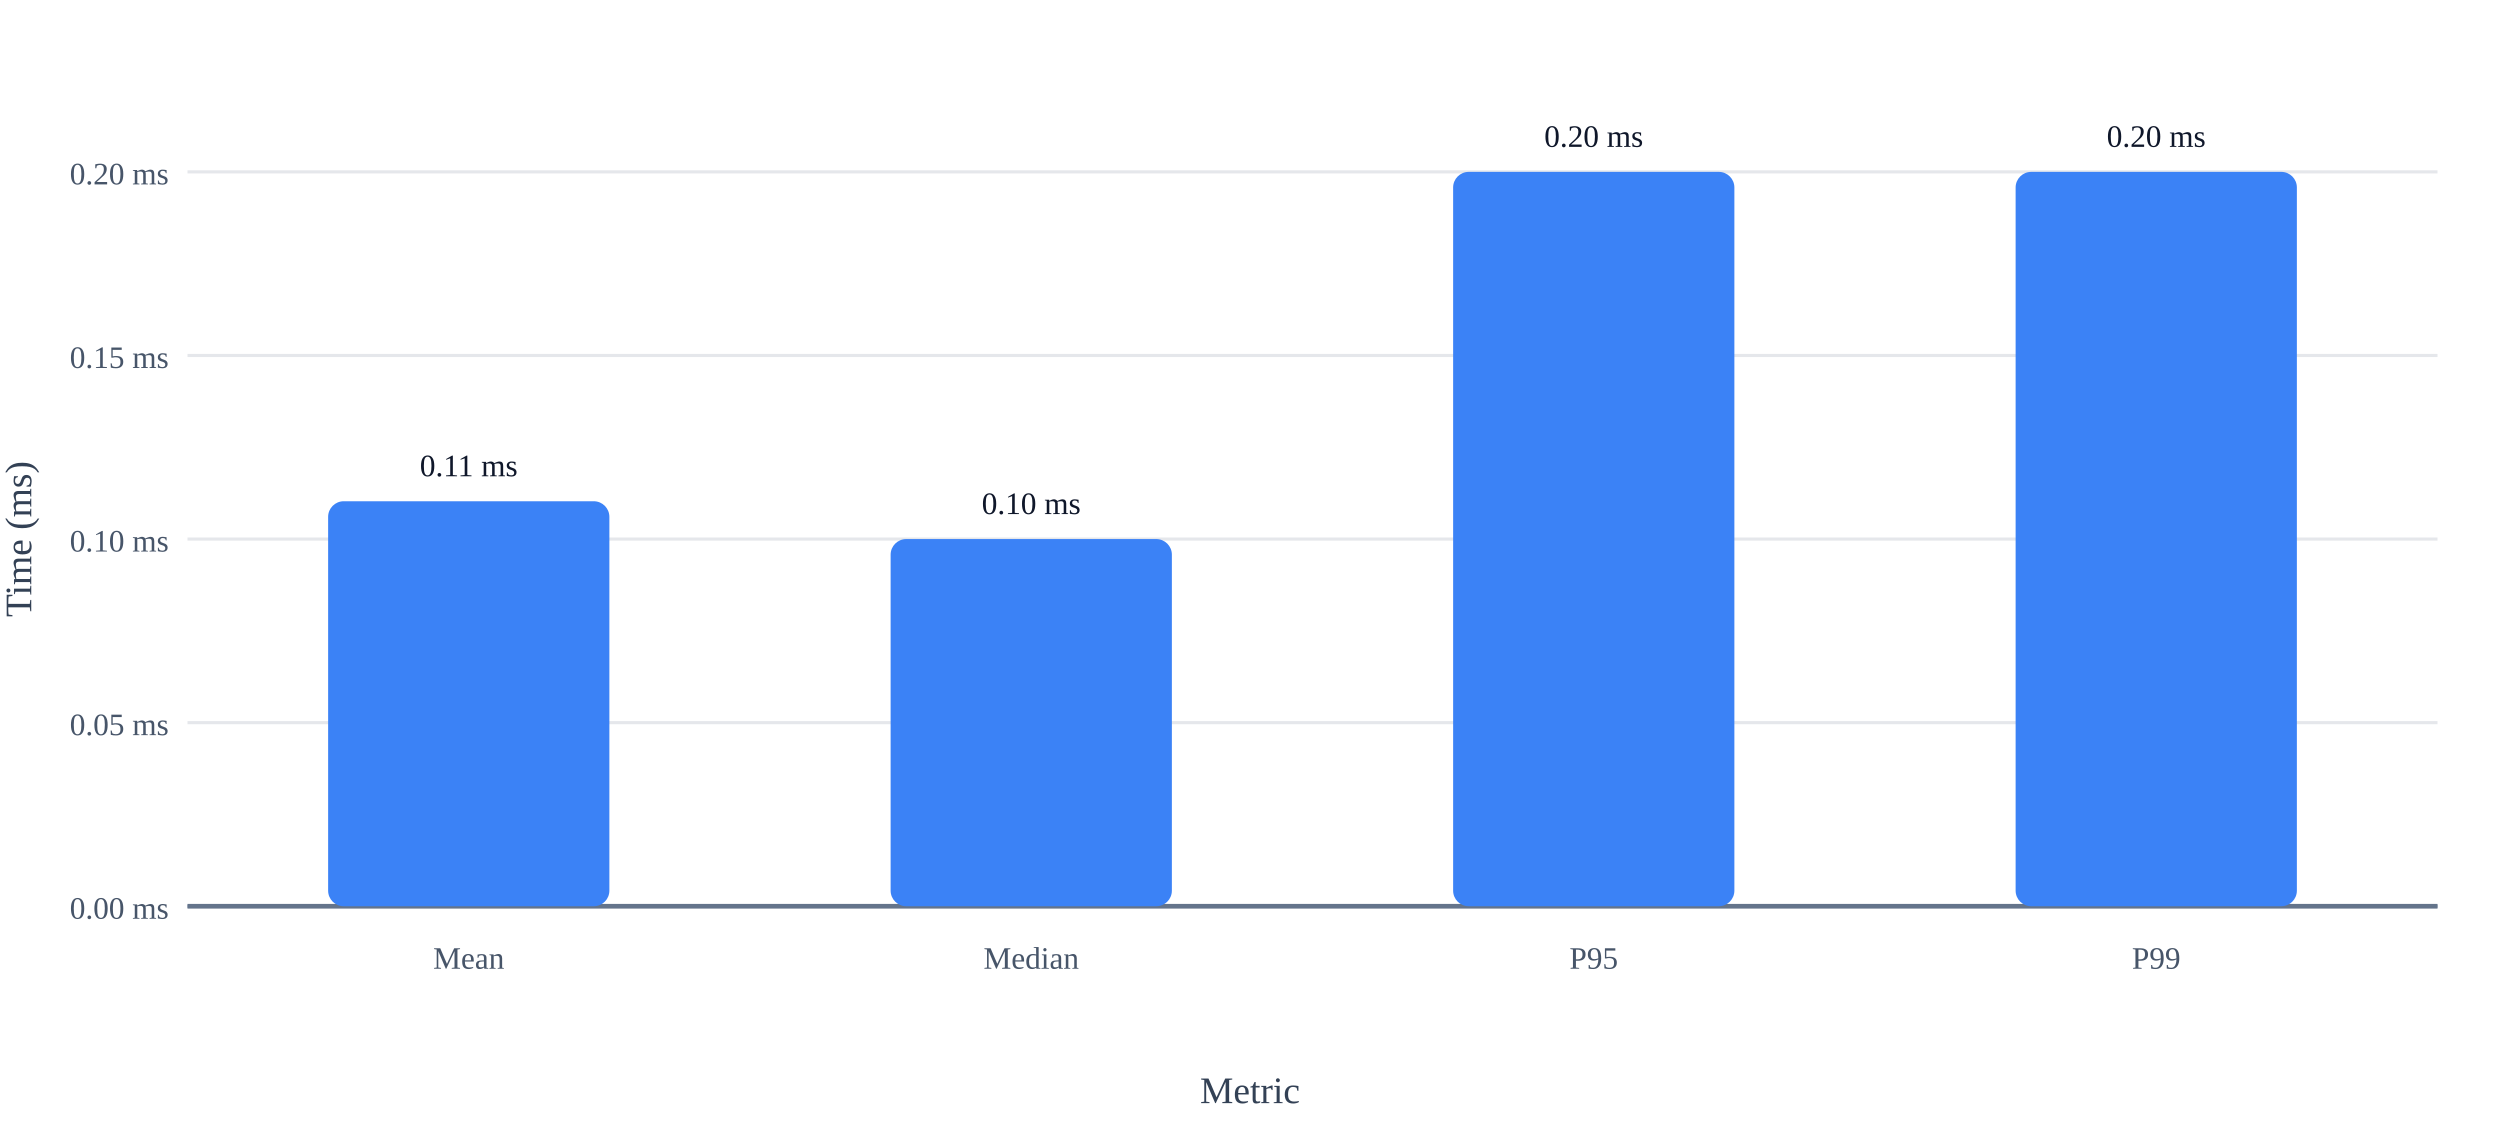
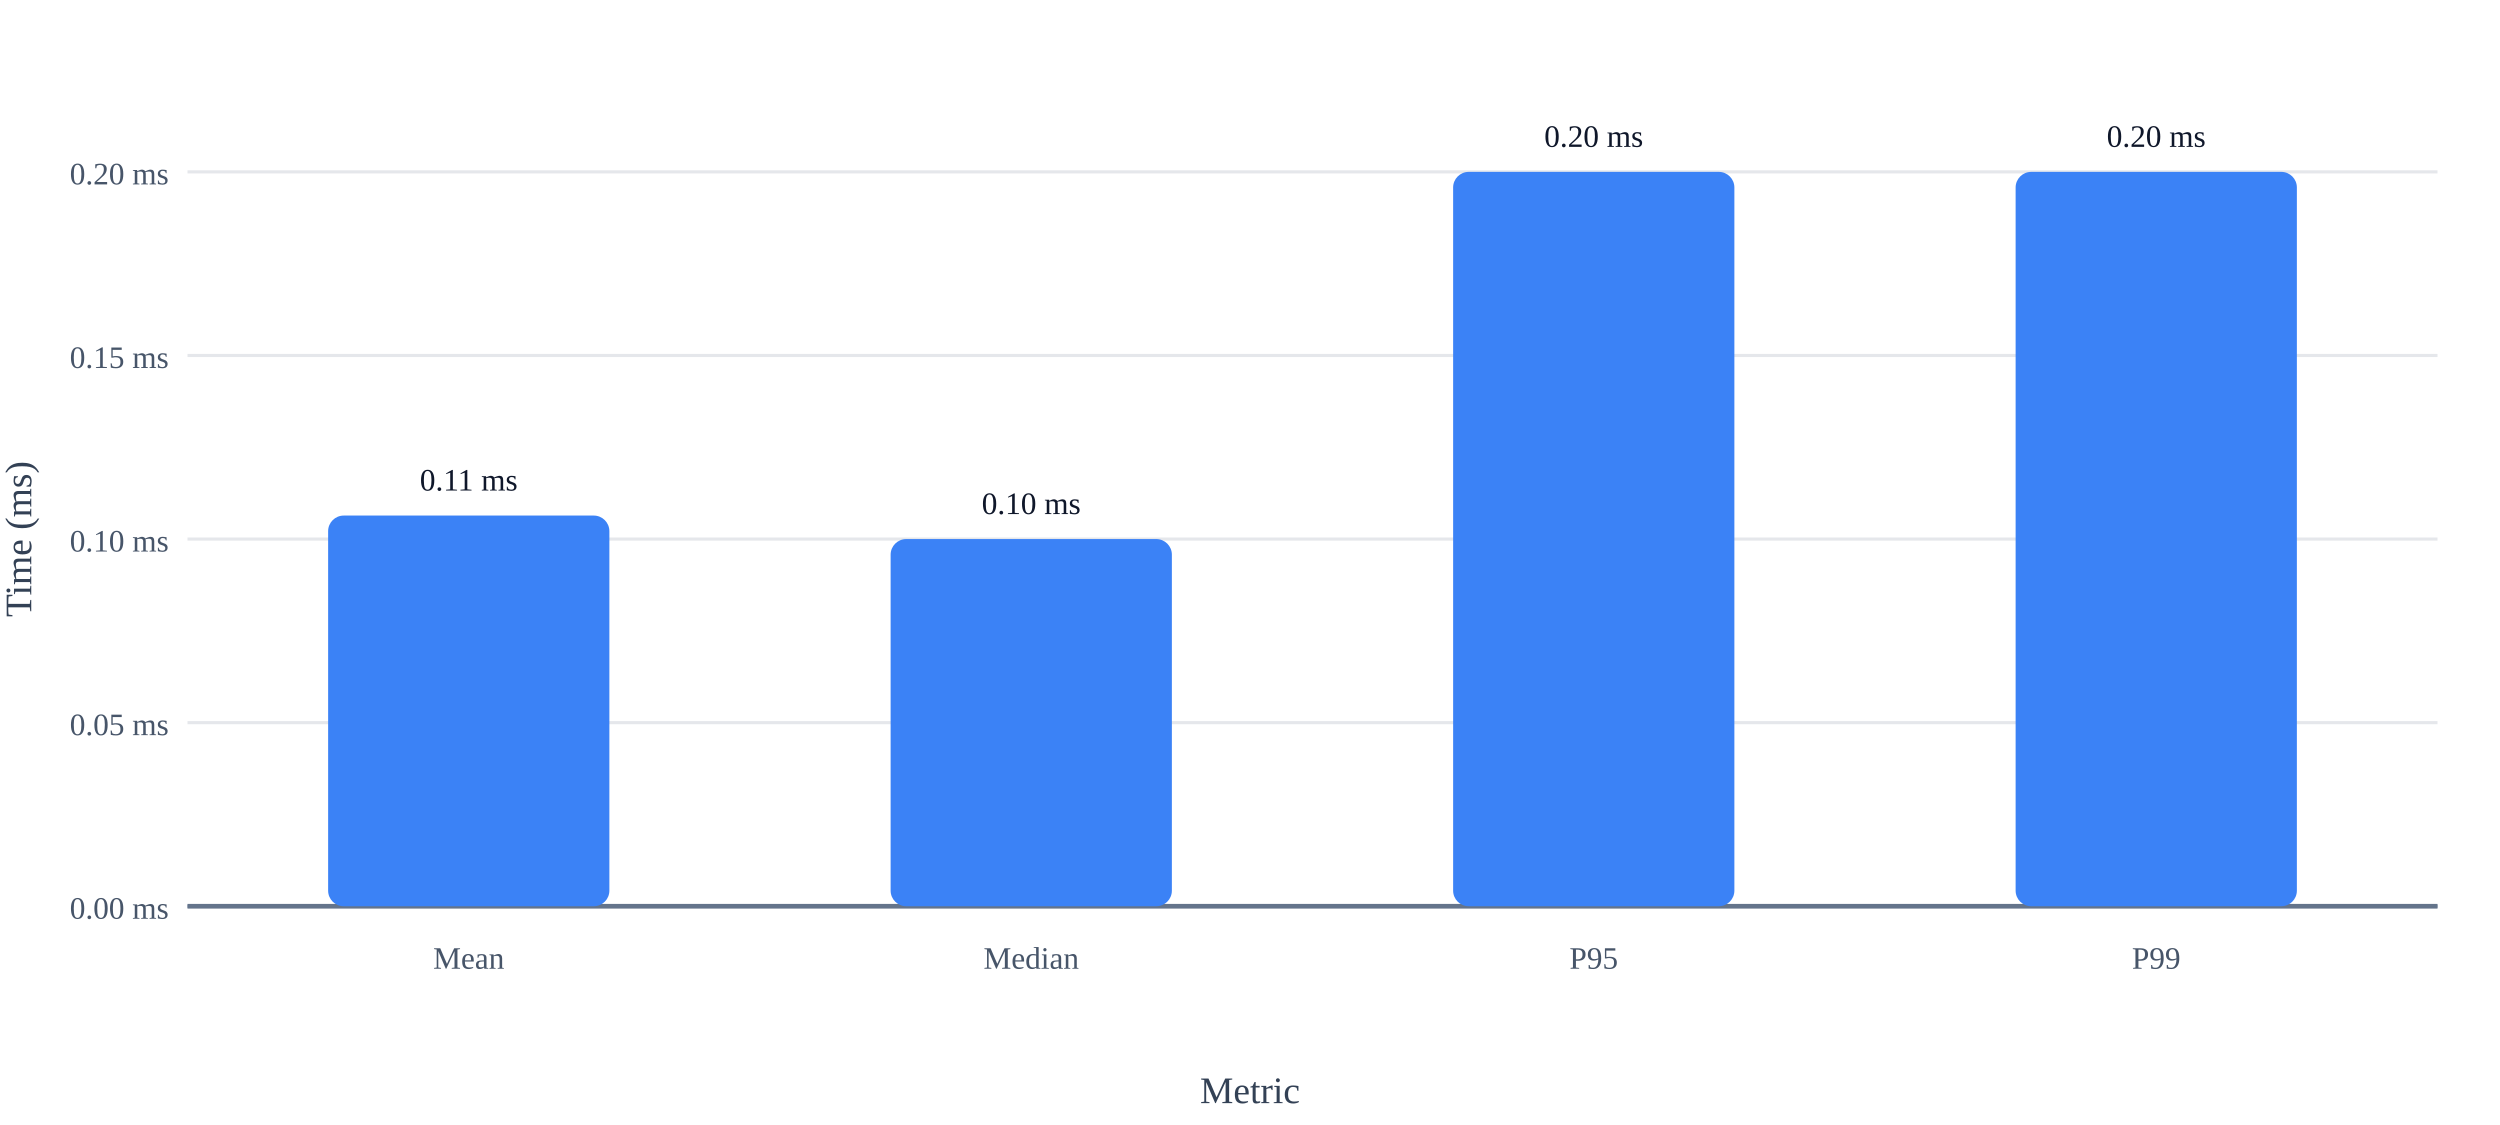
<svg xmlns="http://www.w3.org/2000/svg" width="800" height="360" viewBox="0 0 800 360">
  <rect width="100%" height="100%" fill="#ffffff" />
  <line x1="60" x2="780" y1="55" y2="55" stroke="#e5e7eb" stroke-width="1" />
  <line x1="60" x2="780" y1="113.75" y2="113.75" stroke="#e5e7eb" stroke-width="1" />
  <line x1="60" x2="780" y1="172.5" y2="172.5" stroke="#e5e7eb" stroke-width="1" />
  <line x1="60" x2="780" y1="231.25" y2="231.25" stroke="#e5e7eb" stroke-width="1" />
  <line x1="60" x2="780" y1="290" y2="290" stroke="#94a3b8" stroke-width="1" />
  <line x1="60" x2="780" y1="290" y2="290" stroke="#64748b" stroke-width="1.5" />
-   <rect x="105" y="160.398" width="90" height="129.602" rx="5" fill="#3b82f6" />
-   <text x="150" y="152.398" font-size="10" text-anchor="middle" fill="#0f172a">0.11 ms</text>
+   <rect x="105" y="164.98" width="90" height="125.02" rx="5" fill="#3b82f6" />
+   <text x="150" y="156.98" font-size="10" text-anchor="middle" fill="#0f172a">0.11 ms</text>
  <text x="150" y="310" font-size="10" text-anchor="middle" fill="#475569">Mean</text>
  <rect x="285" y="172.5" width="90" height="117.5" rx="5" fill="#3b82f6" />
  <text x="330" y="164.5" font-size="10" text-anchor="middle" fill="#0f172a">0.10 ms</text>
  <text x="330" y="310" font-size="10" text-anchor="middle" fill="#475569">Median</text>
  <rect x="465" y="55" width="90" height="235" rx="5" fill="#3b82f6" />
  <text x="510" y="47" font-size="10" text-anchor="middle" fill="#0f172a">0.20 ms</text>
  <text x="510" y="310" font-size="10" text-anchor="middle" fill="#475569">P95</text>
  <rect x="645" y="55" width="90" height="235" rx="5" fill="#3b82f6" />
  <text x="690" y="47" font-size="10" text-anchor="middle" fill="#0f172a">0.20 ms</text>
  <text x="690" y="310" font-size="10" text-anchor="middle" fill="#475569">P99</text>
  <text x="54" y="59" font-size="10" text-anchor="end" fill="#475569">0.20 ms</text>
  <text x="54" y="117.75" font-size="10" text-anchor="end" fill="#475569">0.15 ms</text>
  <text x="54" y="176.5" font-size="10" text-anchor="end" fill="#475569">0.10 ms</text>
  <text x="54" y="235.25" font-size="10" text-anchor="end" fill="#475569">0.05 ms</text>
  <text x="54" y="294" font-size="10" text-anchor="end" fill="#475569">0.00 ms</text>
  <text x="400" y="353" font-size="12" fill="#334155" text-anchor="middle">Metric</text>
  <text x="10" y="172.5" font-size="12" fill="#334155" text-anchor="middle" transform="rotate(-90 10 172.5)">Time (ms)</text>
</svg>
